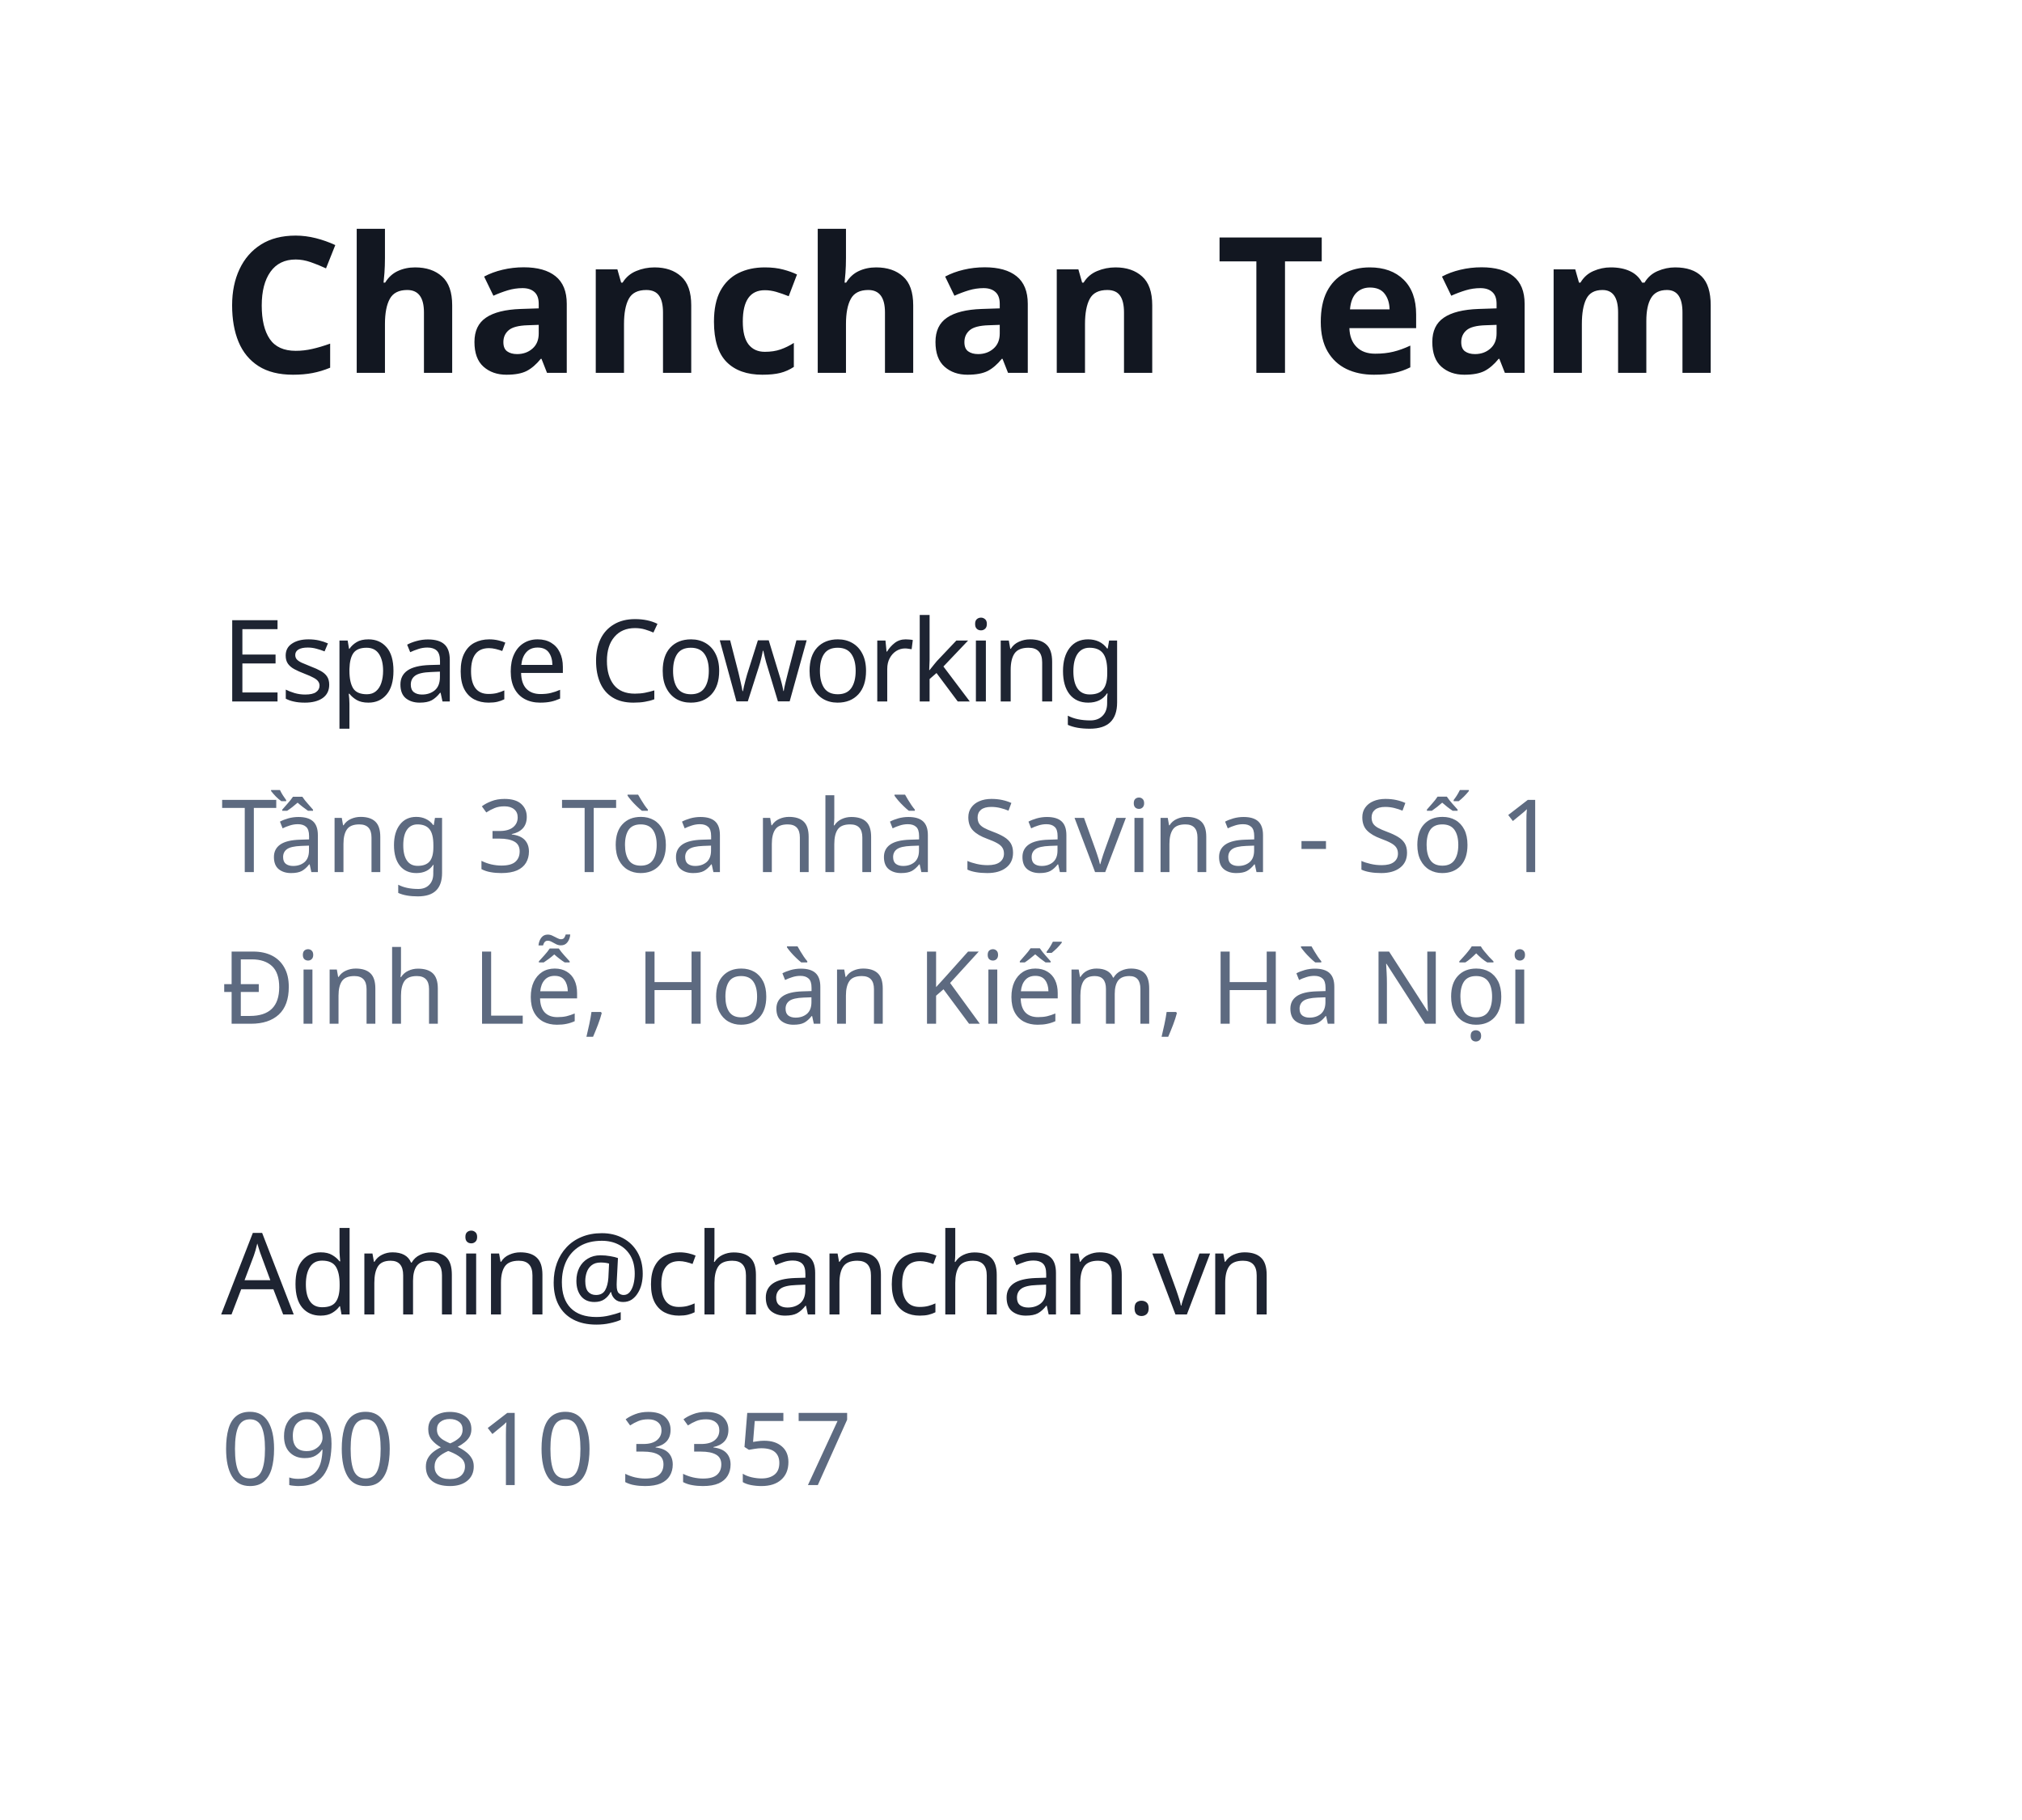
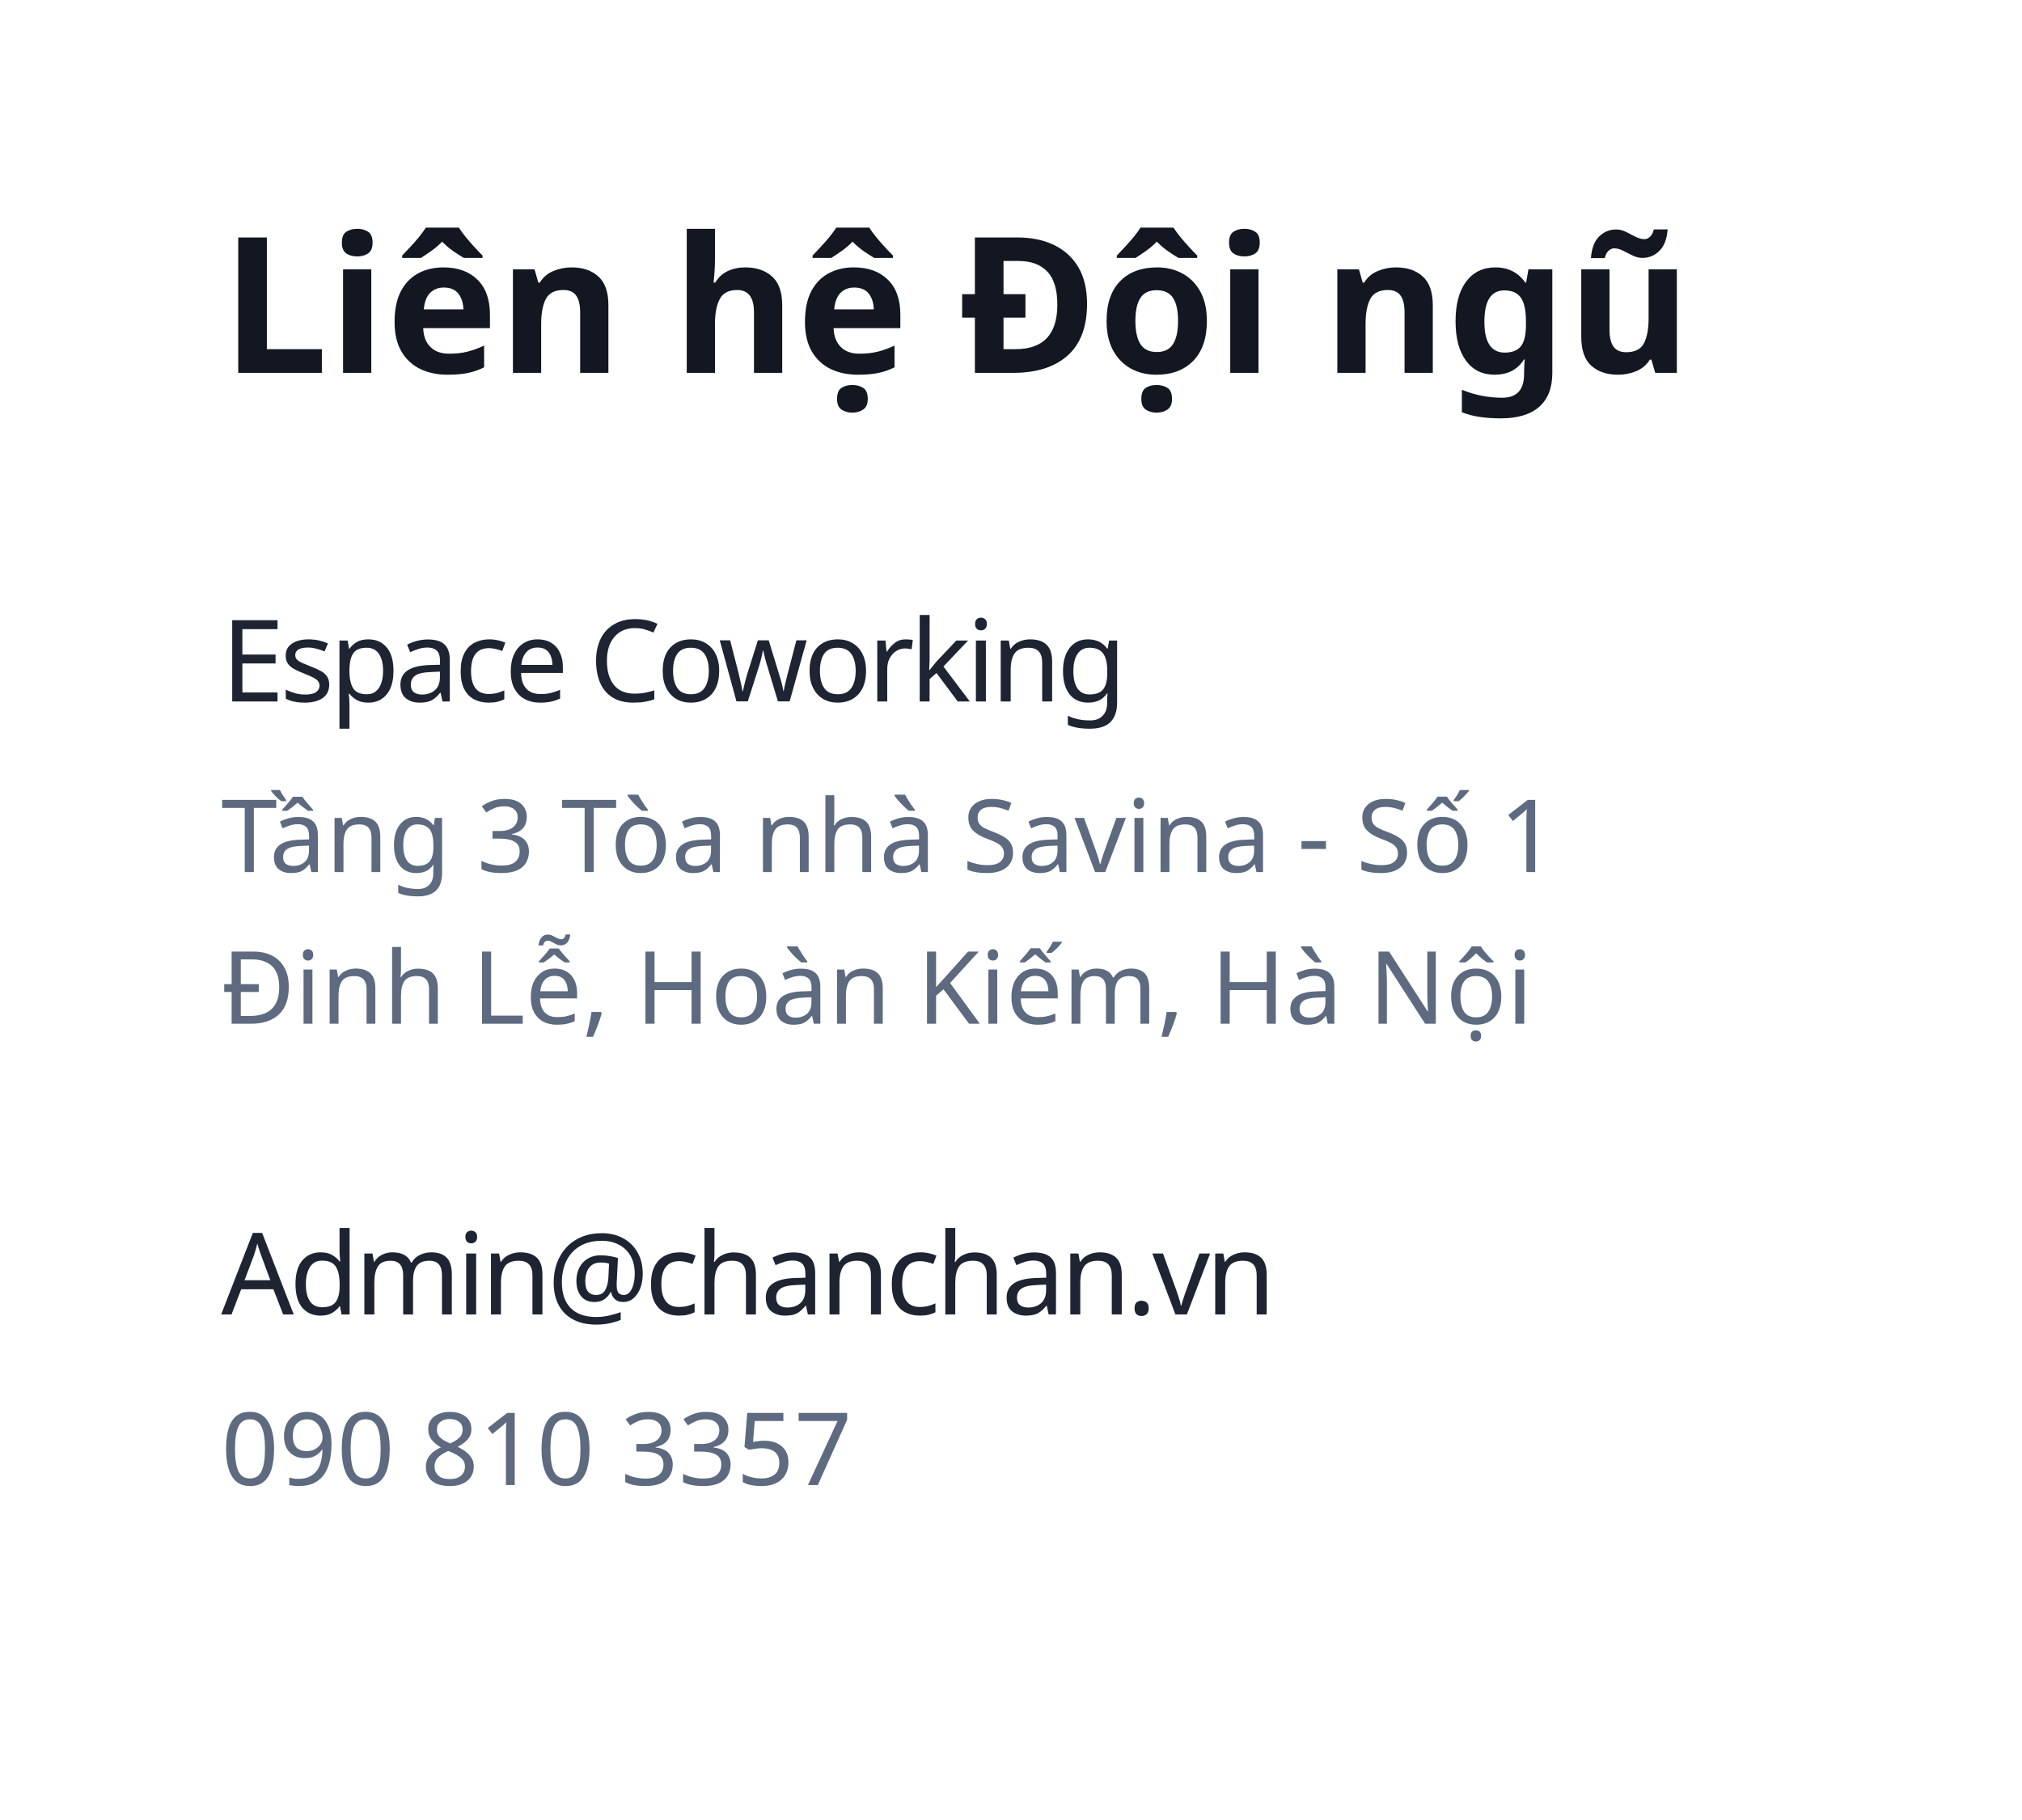
<svg xmlns="http://www.w3.org/2000/svg" width="320px" height="288px" viewBox="0 0 320 288" version="1.1">
  <g id="footer" stroke="none" stroke-width="1" fill="none" fill-rule="evenodd">
    <rect id="Rectangle" fill="#FFFFFF" x="0" y="0" width="320" height="288" />
-     <text id="Chanchan-Team" font-family="GMVDINPro-CondBlack, GMV DIN Cond" font-size="30" font-style="condensed" font-weight="800" fill="#121721">
-       <tspan x="35" y="59">Chanchan Team</tspan>
+     <text id="Liên-hệ-Đội-ngũ" font-family="GMVDINPro-CondBlack, GMV DIN Cond" font-size="30" font-style="condensed" font-weight="800" fill="#121721">
+       <tspan x="35" y="59">Liên hệ Đội ngũ</tspan>
    </text>
    <g id="Group-2" transform="translate(35, 94)">
      <text id="Espace-Coworking" font-family="SFCompactDisplay-Semibold, SF Compact Display" font-size="18" font-weight="500" letter-spacing="-0.72" fill="#1E2432">
        <tspan x="0" y="17">Espace Coworking</tspan>
      </text>
      <text id="Tầng-3-Tòa-nhà-Savin" font-family="SFCompactDisplay-Light, SF Compact Display" font-size="16" font-weight="300" line-spacing="24" fill="#5D6A80">
        <tspan x="0" y="44">Tầng 3 Tòa nhà Savina - Số 1 </tspan>
        <tspan x="0" y="68">Đinh Lễ, Hoàn Kiếm, Hà Nội</tspan>
      </text>
    </g>
    <g id="Group" transform="translate(35, 191)">
      <text id="Admin@chanchan.vn" font-family="SFCompactDisplay-Semibold, SF Compact Display" font-size="18" font-weight="500" letter-spacing="-0.72" fill="#1E2432">
        <tspan x="0" y="17">Admin@chanchan.vn</tspan>
      </text>
      <text id="090-810-3357" font-family="SFCompactDisplay-Light, SF Compact Display" font-size="16" font-weight="300" line-spacing="24" fill="#5D6A80">
        <tspan x="0" y="44">090 810 3357</tspan>
      </text>
    </g>
  </g>
</svg>
